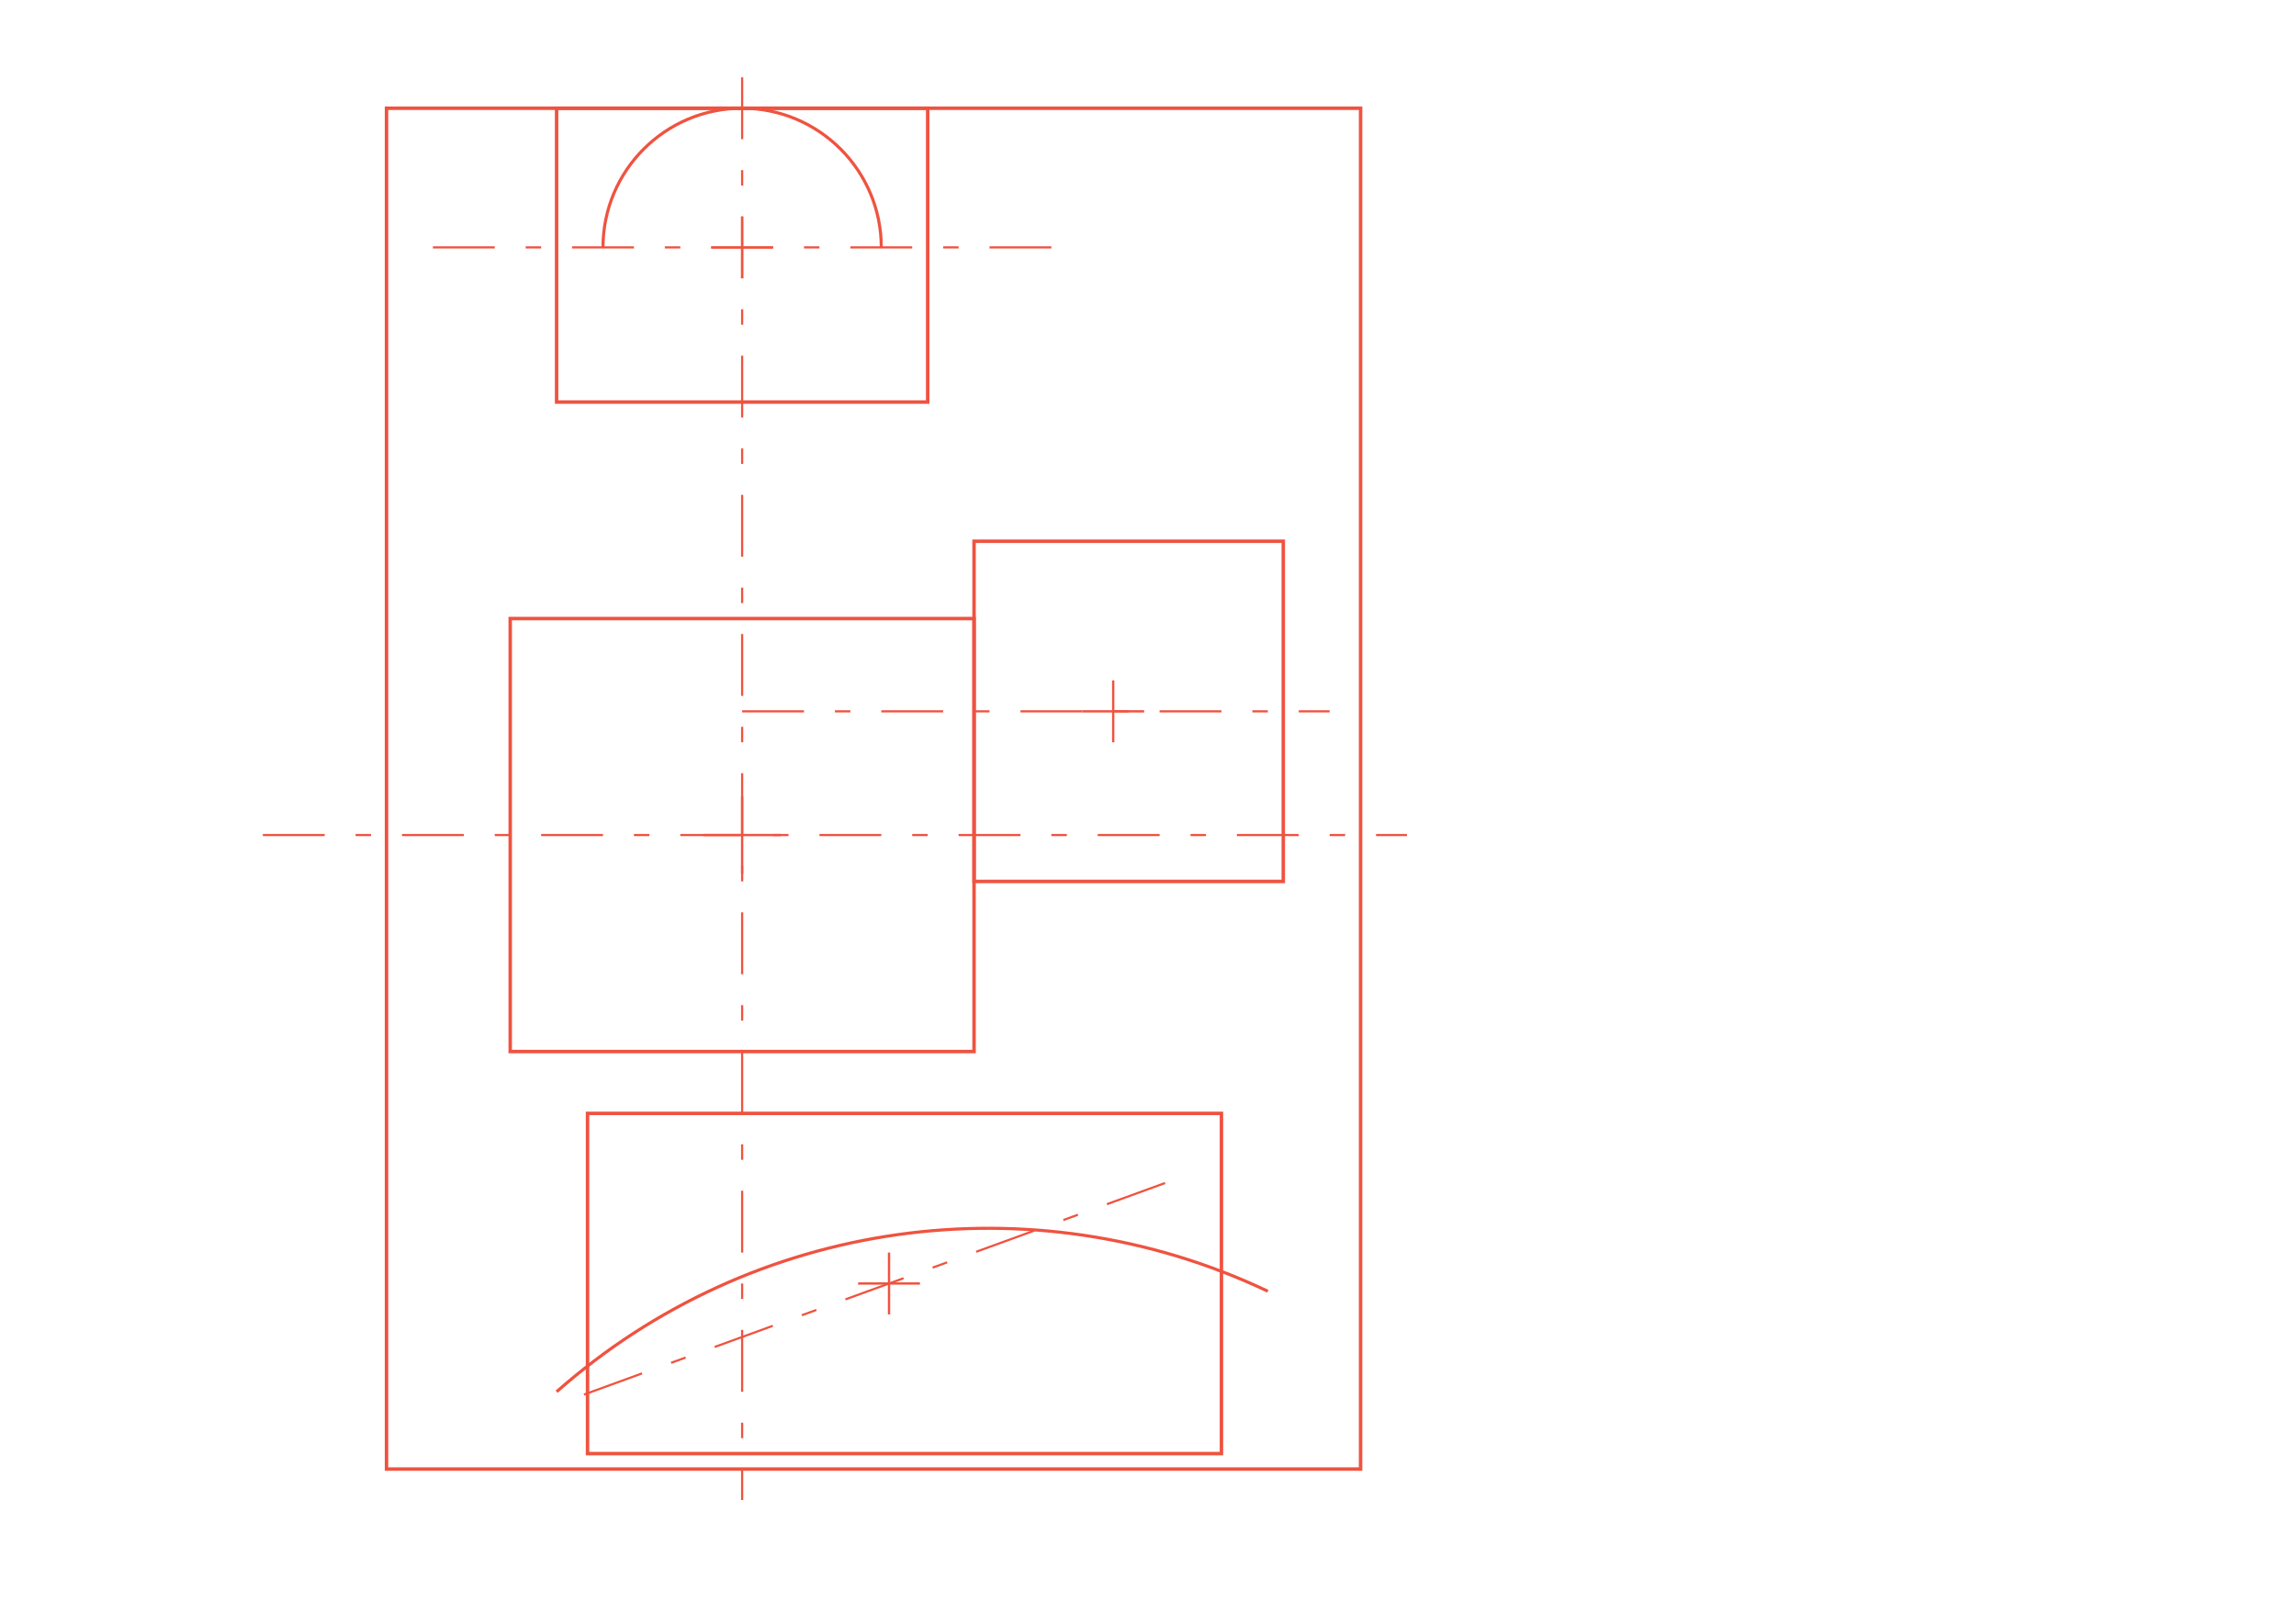
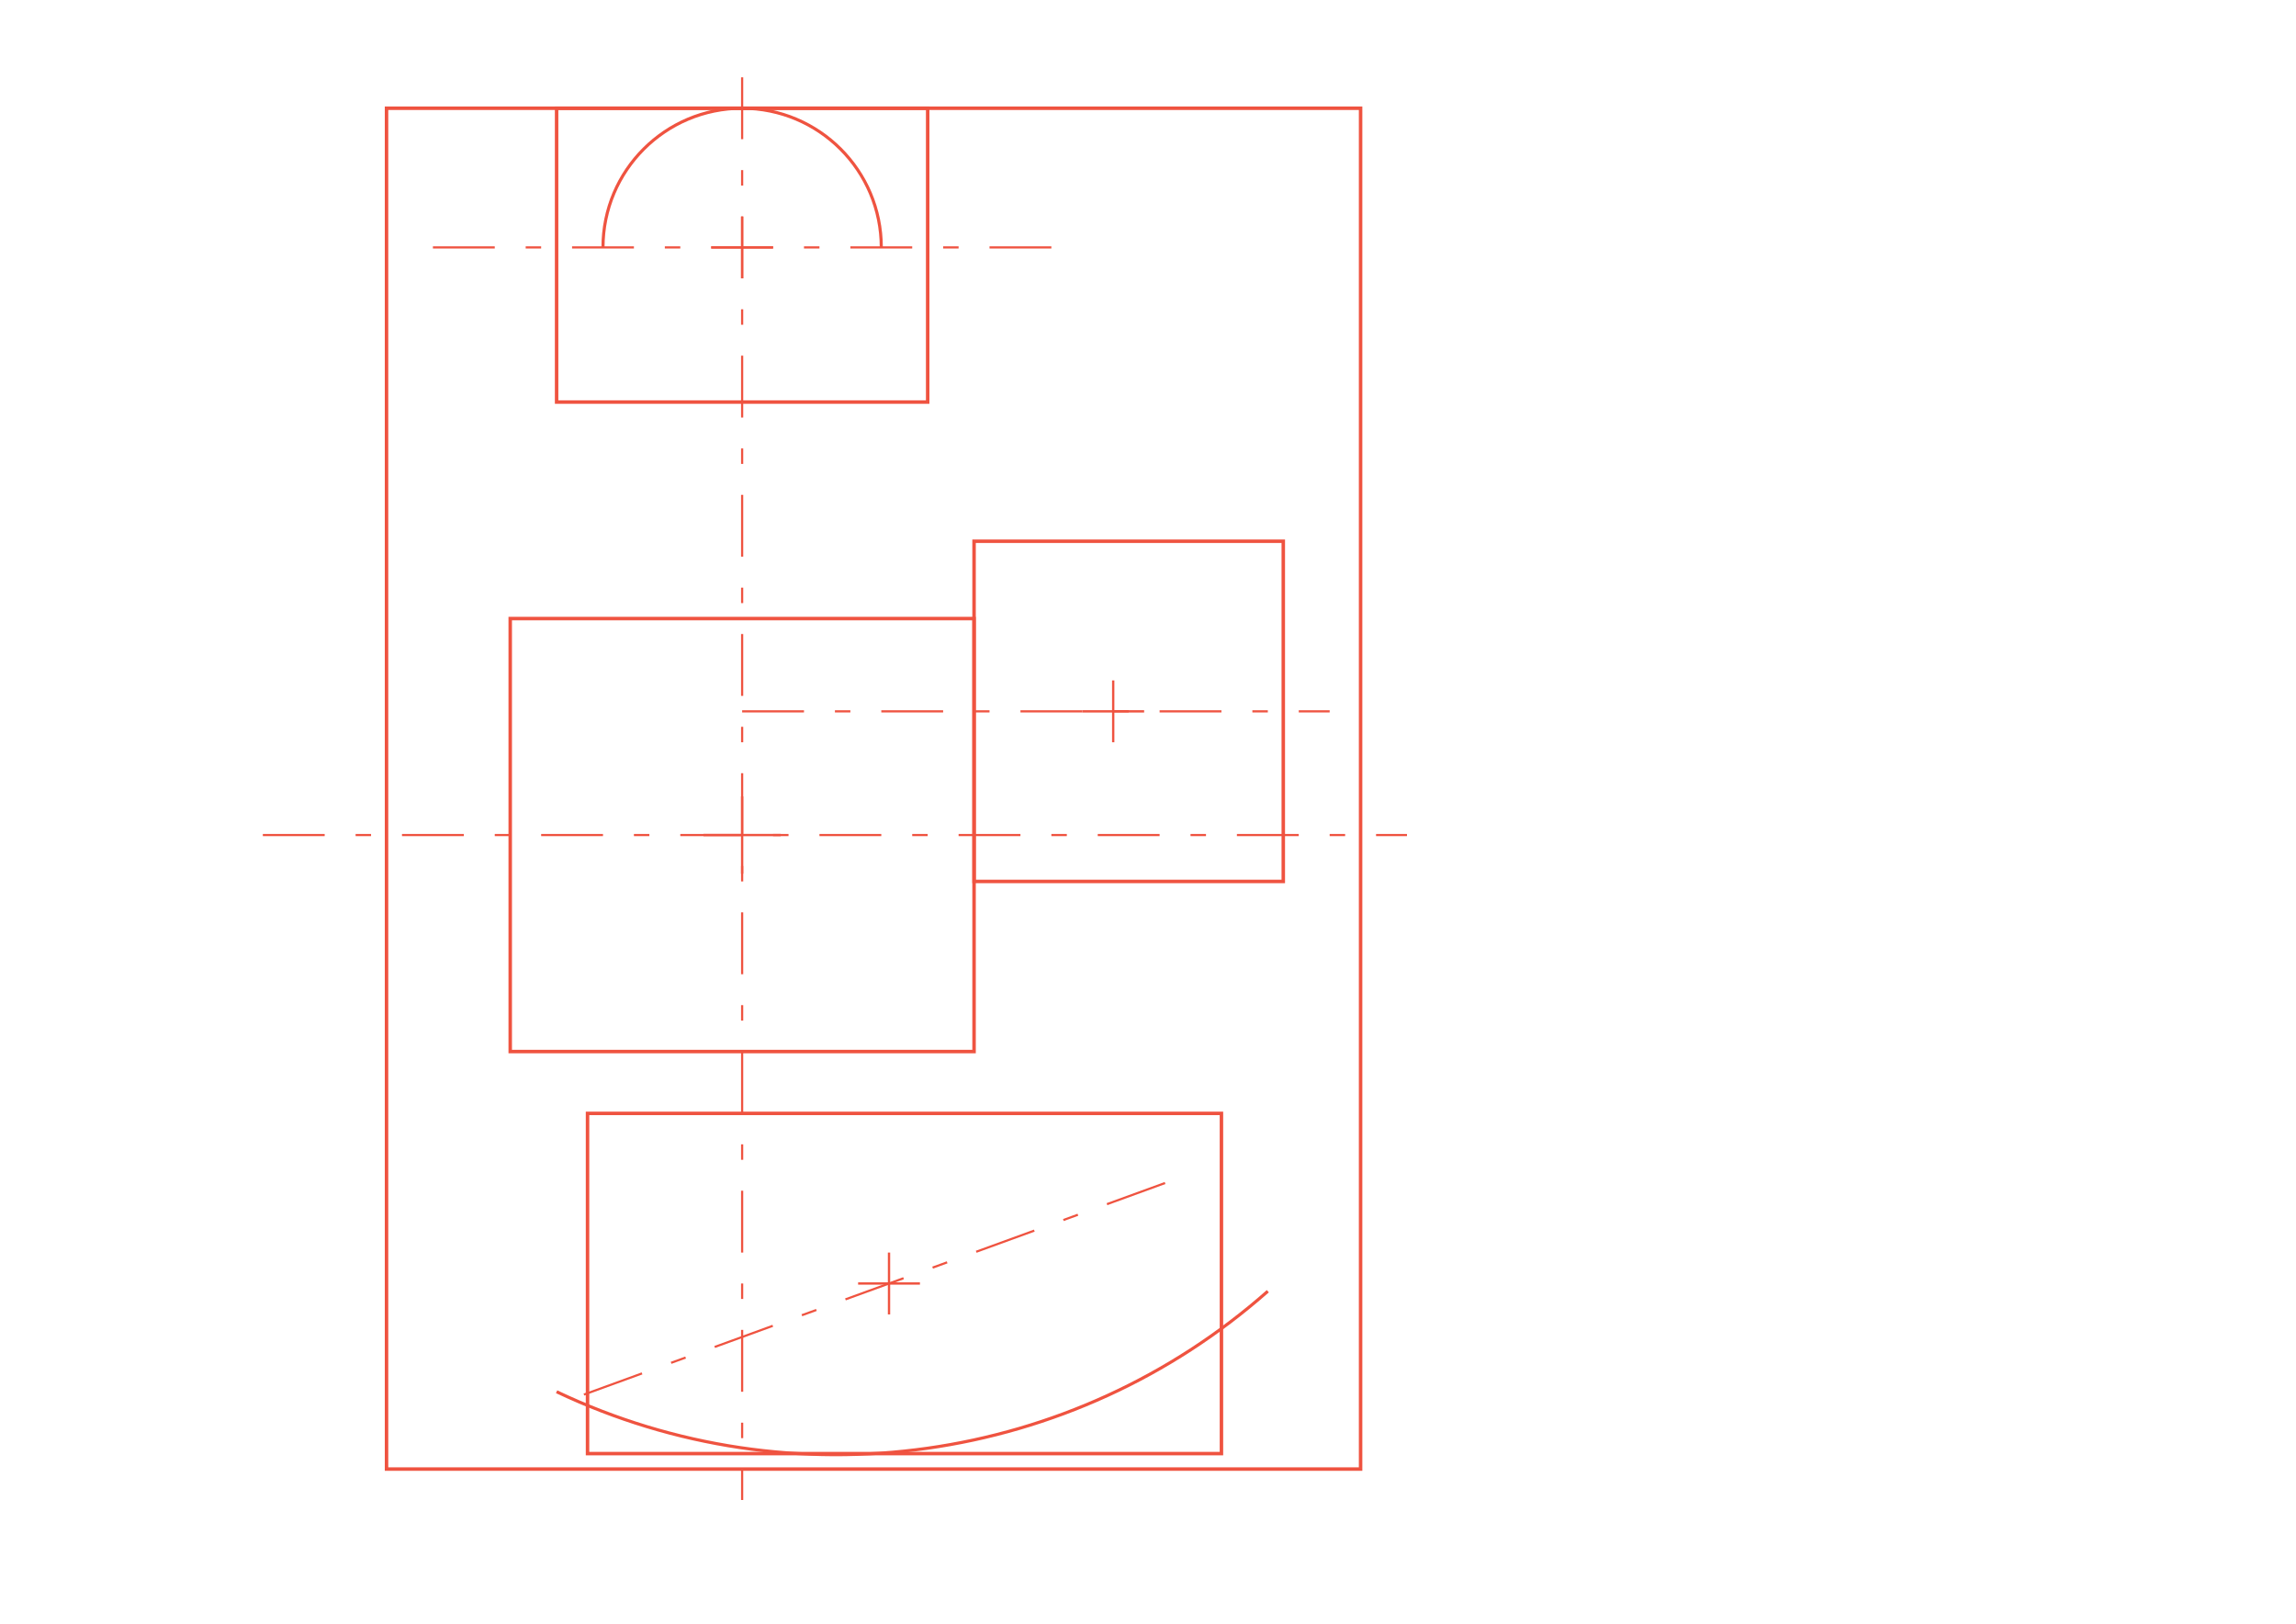
<svg xmlns="http://www.w3.org/2000/svg" width="297" height="210" viewBox="0 0 297 210">
  <path data-canvas-object-id="m40c-guide-overall-bounds" data-canvas-kind="path" data-canvas-name="overall body bounds" d="M 50 14 H 176 V 190 H 50 Z" fill="none" stroke="#ef5340" stroke-width="0.45" />
  <path data-canvas-object-id="m40c-guide-top-head-region" data-canvas-kind="path" data-canvas-name="top head region" d="M 72 14 H 120 V 52 H 72 Z" fill="none" stroke="#ef5340" stroke-width="0.45" />
  <path data-canvas-object-id="m40c-guide-center-boss-region" data-canvas-kind="path" data-canvas-name="center boss region" d="M 66 80 H 126 V 136 H 66 Z" fill="none" stroke="#ef5340" stroke-width="0.45" />
  <path data-canvas-object-id="m40c-guide-right-boss-region" data-canvas-kind="path" data-canvas-name="right boss region" d="M 126 70 H 166 V 114 H 126 Z" fill="none" stroke="#ef5340" stroke-width="0.45" />
  <path data-canvas-object-id="m40c-guide-slot-region" data-canvas-kind="path" data-canvas-name="lower slot region" d="M 76 144 H 158 V 188 H 76 Z" fill="none" stroke="#ef5340" stroke-width="0.45" />
  <path data-canvas-object-id="m40c-guide-vertical-centerline" data-canvas-kind="path" data-canvas-name="Main vertical centerline" d="M 96 10 L 96 194" fill="none" stroke="#ef5340" stroke-width="0.28" stroke-dasharray="8 4 2 4" />
  <path data-canvas-object-id="m40c-guide-main-horizontal" data-canvas-kind="path" data-canvas-name="Main bore horizontal datum" d="M 34 108 L 182 108" fill="none" stroke="#ef5340" stroke-width="0.28" stroke-dasharray="8 4 2 4" />
  <path data-canvas-object-id="m40c-guide-top-horizontal" data-canvas-kind="path" data-canvas-name="Top head datum" d="M 56 32 L 136 32" fill="none" stroke="#ef5340" stroke-width="0.28" stroke-dasharray="8 4 2 4" />
  <path data-canvas-object-id="m40c-guide-right-horizontal" data-canvas-kind="path" data-canvas-name="Right boss horizontal datum" d="M 96 92 L 172 92" fill="none" stroke="#ef5340" stroke-width="0.28" stroke-dasharray="8 4 2 4" />
  <path data-canvas-object-id="m40c-guide-slot-axis" data-canvas-kind="path" data-canvas-name="Slot center axis" d="M 75.533 180.365 L 154.467 151.635" fill="none" stroke="#ef5340" stroke-width="0.28" stroke-dasharray="8 4 2 4" />
  <path data-canvas-object-id="m40c-guide-top-arc-cue" data-canvas-kind="path" data-canvas-name="Top head arc cue" d="M 78 32 A 18 18 0 0 1 114 32" fill="none" stroke="#ef5340" stroke-width="0.4" />
-   <path data-canvas-object-id="m40c-guide-lower-arc-cue" data-canvas-kind="path" data-canvas-name="Lower sweep arc cue" d="M 72 180 A 84.346 84.346 0 0 1 164 167" fill="none" stroke="#ef5340" stroke-width="0.4" />
+   <path data-canvas-object-id="m40c-guide-lower-arc-cue" data-canvas-kind="path" data-canvas-name="Lower sweep arc cue" d="M 72 180 A 84.346 84.346 0 0 0 164 167" fill="none" stroke="#ef5340" stroke-width="0.4" />
  <path data-canvas-object-id="m40c-guide-top-center" data-canvas-kind="path" data-canvas-name="Top center" d="M 92 32 L 100 32 M 96 28 L 96 36" fill="none" stroke="#ef5340" stroke-width="0.3" />
  <path data-canvas-object-id="m40c-guide-main-center" data-canvas-kind="path" data-canvas-name="Main bore center" d="M 91 108 L 101 108 M 96 103 L 96 113" fill="none" stroke="#ef5340" stroke-width="0.3" />
  <path data-canvas-object-id="m40c-guide-right-center" data-canvas-kind="path" data-canvas-name="Right hole center" d="M 140 92 L 148 92 M 144 88 L 144 96" fill="none" stroke="#ef5340" stroke-width="0.3" />
  <path data-canvas-object-id="m40c-guide-slot-center" data-canvas-kind="path" data-canvas-name="Slot center" d="M 111 166 L 119 166 M 115 162 L 115 170" fill="none" stroke="#ef5340" stroke-width="0.3" />
</svg>
